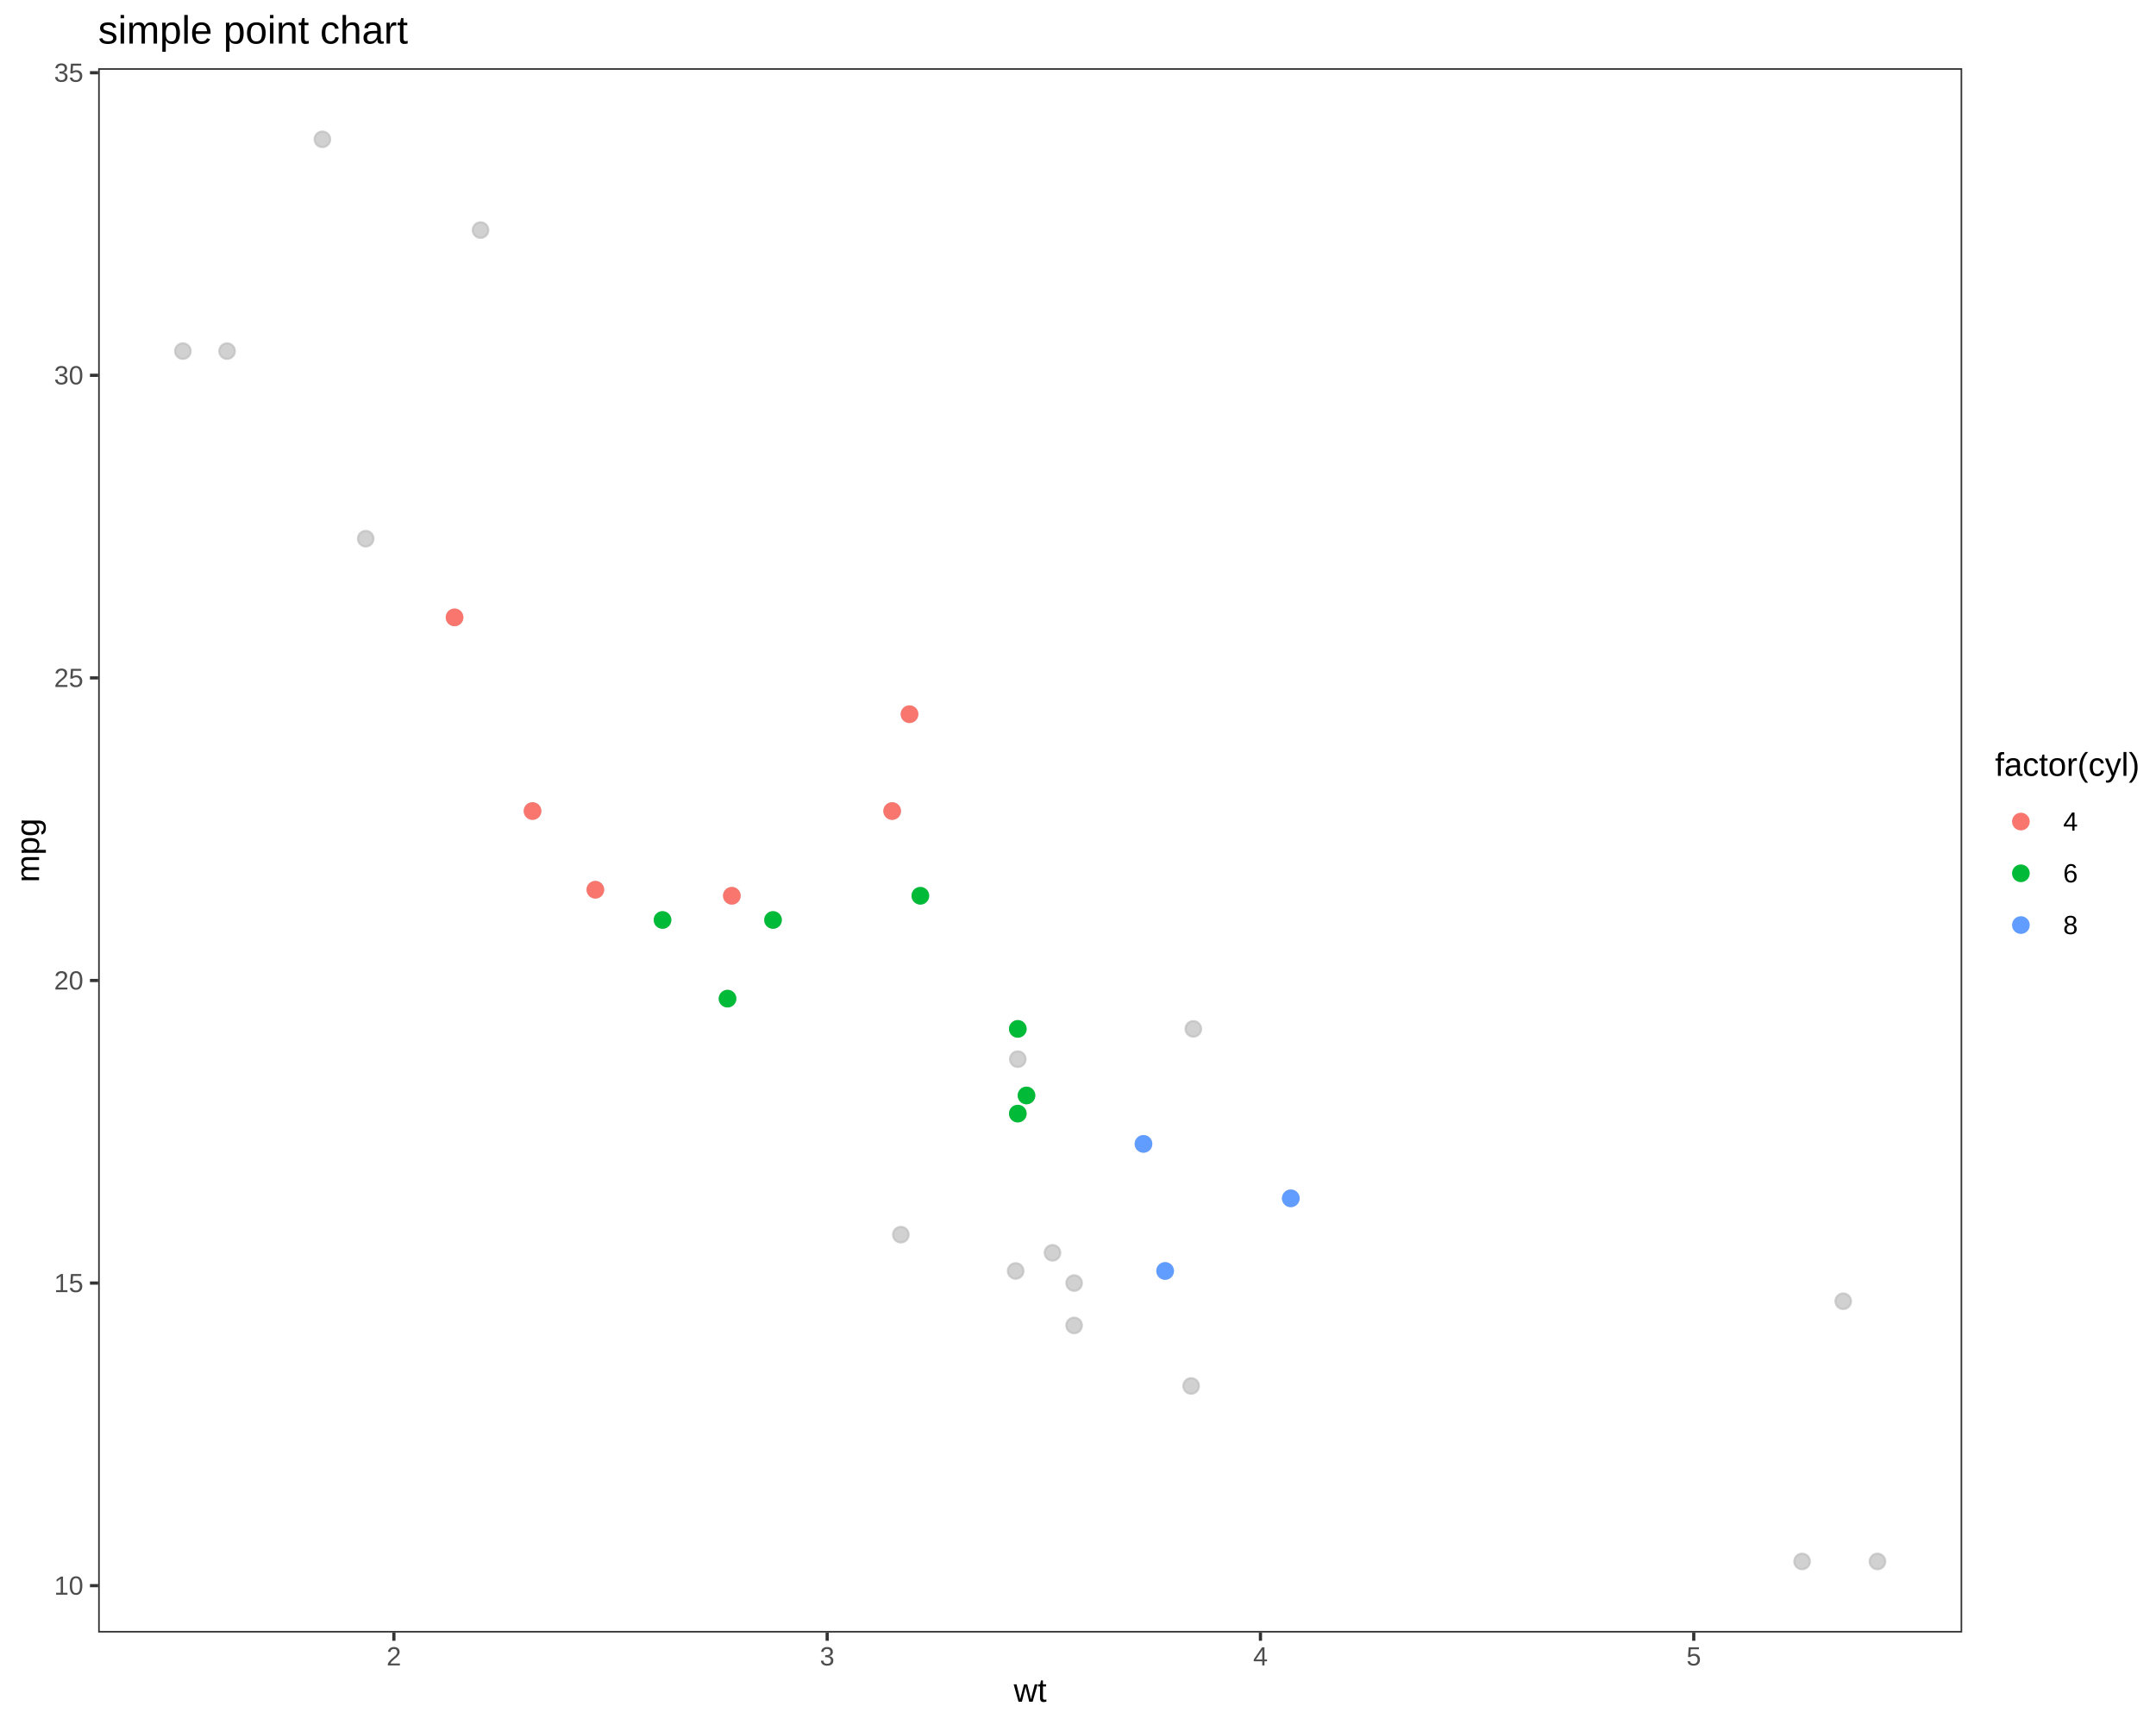
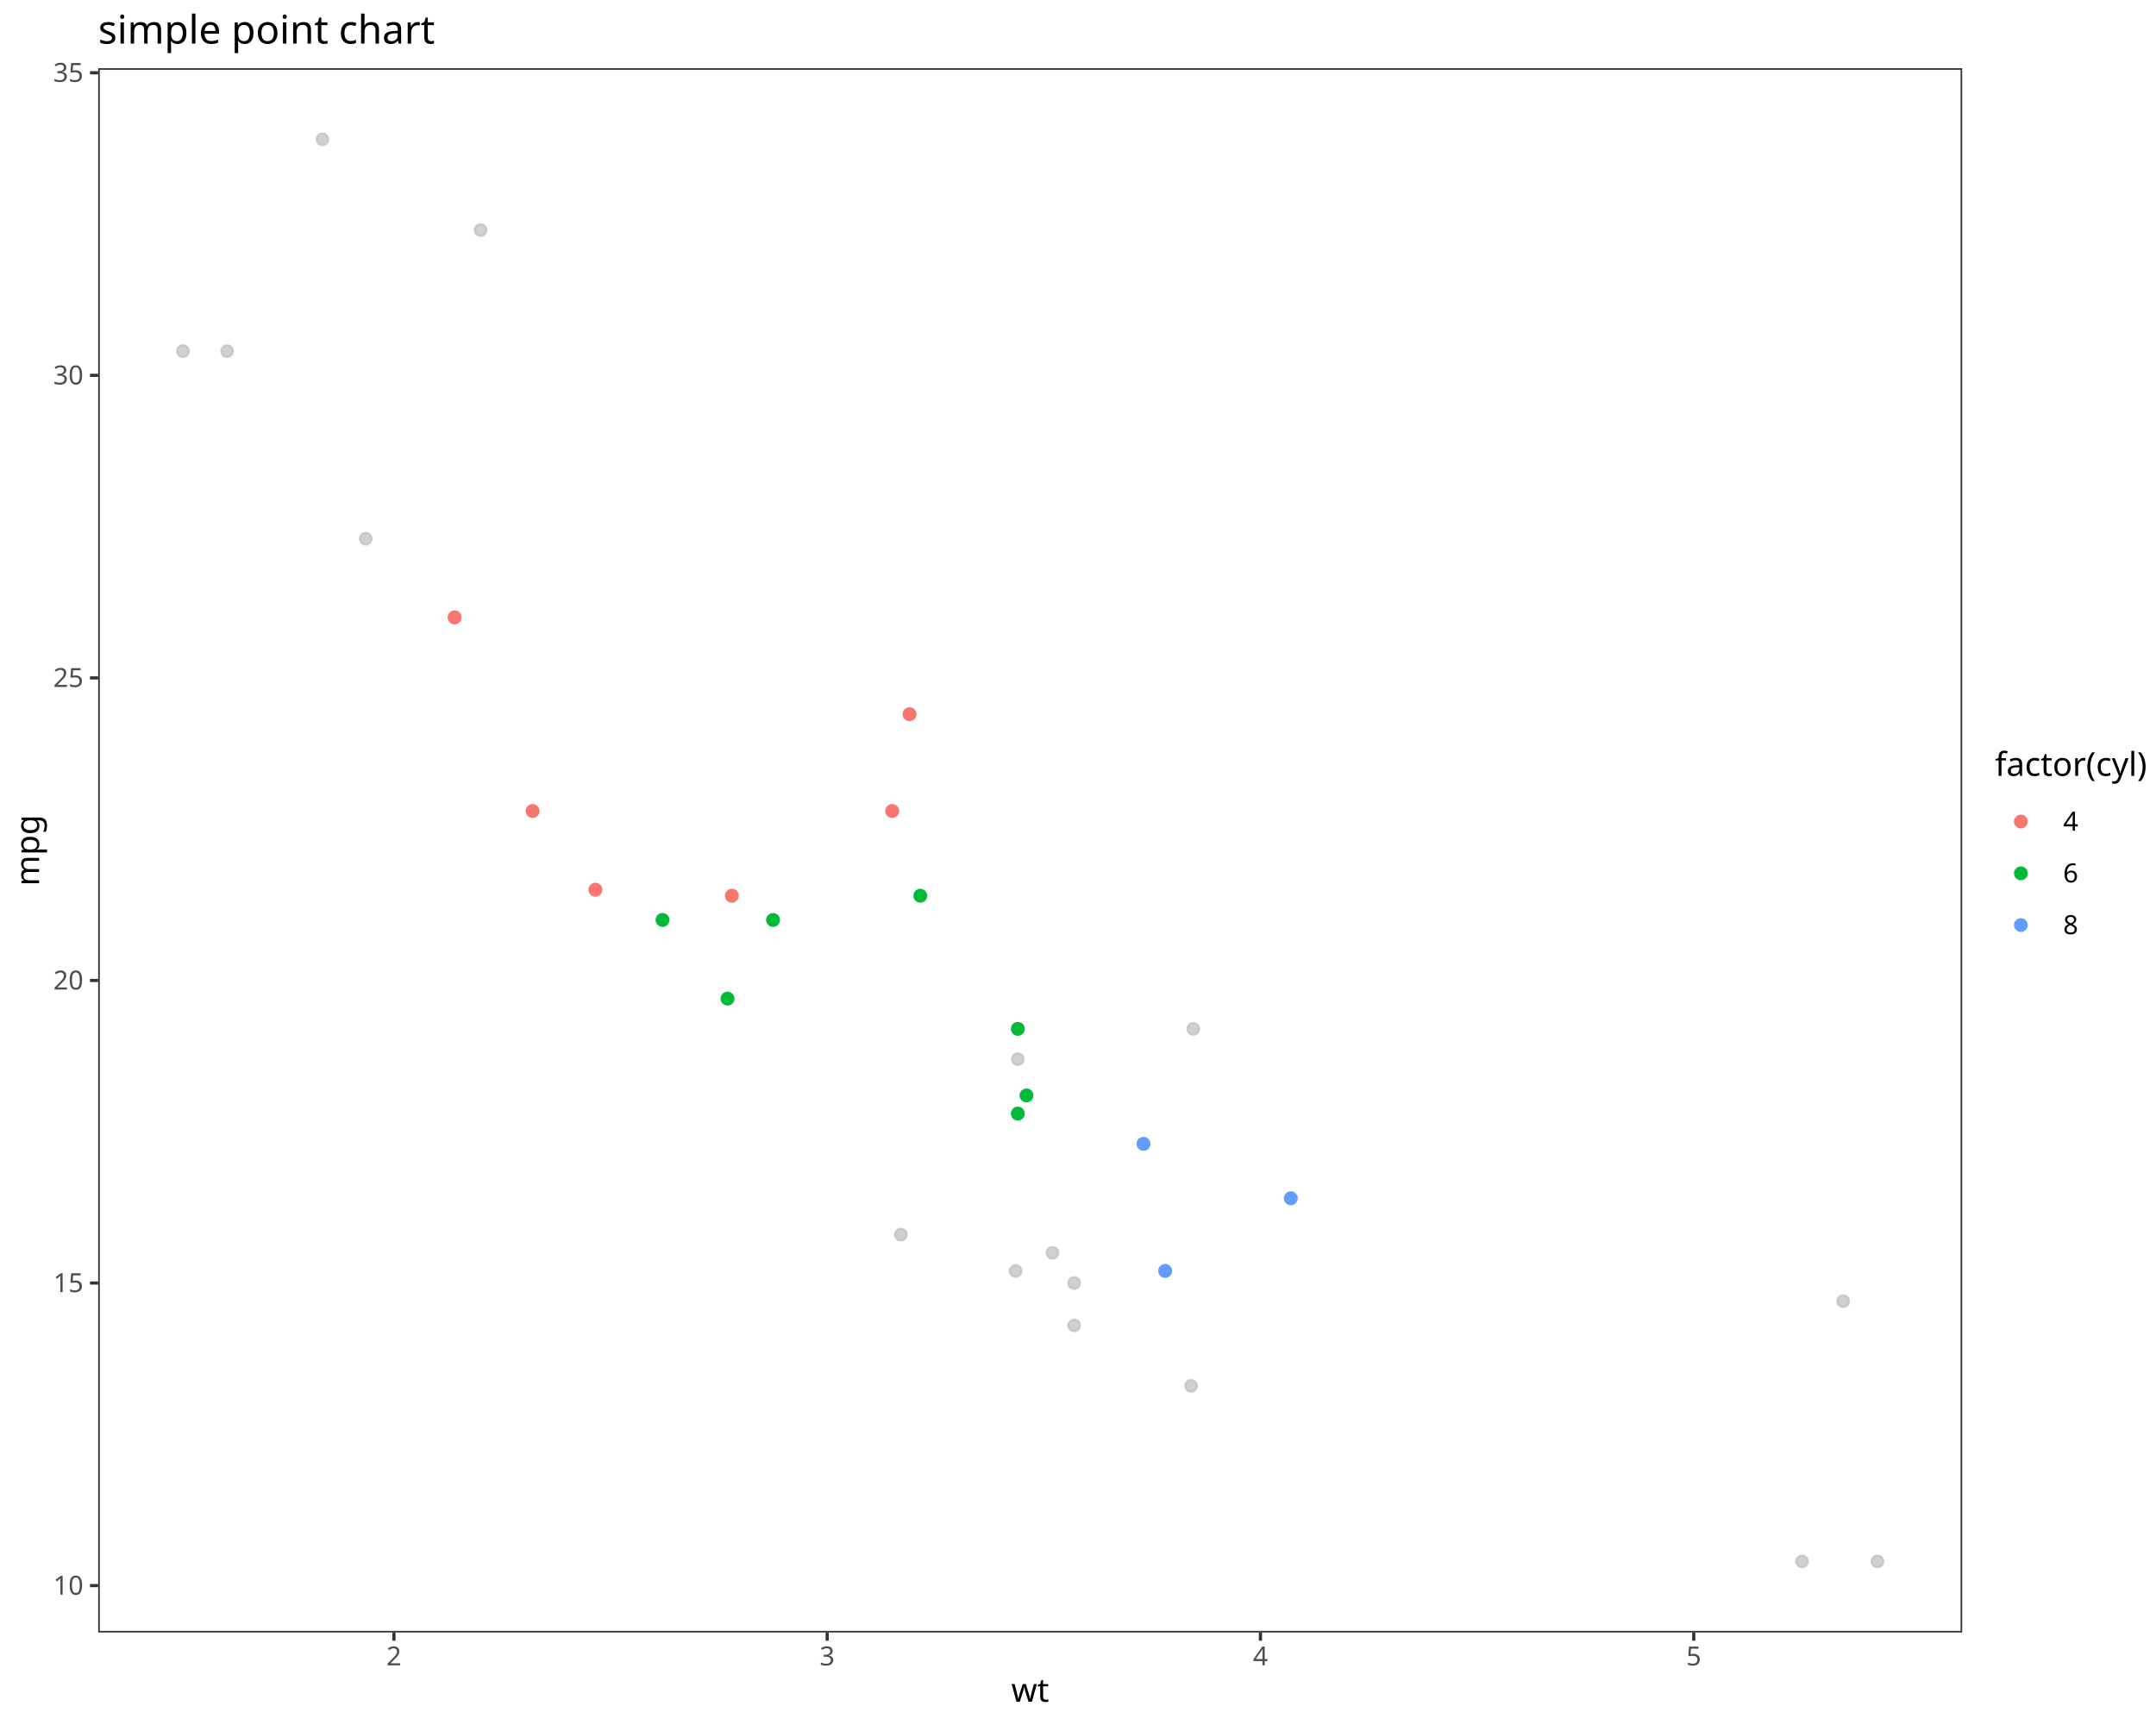
- <svg xmlns="http://www.w3.org/2000/svg" viewBox="0 0 720.00 576.00">
+ <svg xmlns="http://www.w3.org/2000/svg" class="svglite" data-engine-version="2.0" width="720.00pt" height="576.00pt" viewBox="0 0 720.00 576.00">
  <defs>
    <style type="text/css">
-     line, polyline, polygon, path, rect, circle {
+     .svglite line, .svglite polyline, .svglite polygon, .svglite path, .svglite rect, .svglite circle {
      fill: none;
      stroke: #000000;
      stroke-linecap: round;
      stroke-linejoin: round;
      stroke-miterlimit: 10.00;
    }
  </style>
  </defs>
  <rect width="100%" height="100%" style="stroke: none; fill: #FFFFFF;" />
-   <rect x="0.00" y="0.00" width="720.00" height="576.00" style="stroke-width: 1.07; stroke: #FFFFFF; fill: #FFFFFF;" />
  <defs>
-     <clipPath id="cpMzIuNzh8NjU1LjI4fDU0NS4xM3wyMi43Nw==">
-       <rect x="32.78" y="22.77" width="622.50" height="522.36" />
-     </clipPath>
-   </defs>
-   <rect x="32.78" y="22.77" width="622.50" height="522.36" style="stroke-width: 1.07; stroke: none; fill: #FFFFFF;" clip-path="url(#cpMzIuNzh8NjU1LjI4fDU0NS4xM3wyMi43Nw==)" />
-   <circle cx="221.25" cy="307.19" r="1.95pt" style="stroke-width: 0.71; stroke: #BEBEBE; stroke-opacity: 0.70; fill: #BEBEBE; fill-opacity: 0.70;" clip-path="url(#cpMzIuNzh8NjU1LjI4fDU0NS4xM3wyMi43Nw==)" />
-   <circle cx="258.15" cy="307.19" r="1.95pt" style="stroke-width: 0.71; stroke: #BEBEBE; stroke-opacity: 0.70; fill: #BEBEBE; fill-opacity: 0.70;" clip-path="url(#cpMzIuNzh8NjU1LjI4fDU0NS4xM3wyMi43Nw==)" />
-   <circle cx="177.84" cy="270.82" r="1.95pt" style="stroke-width: 0.71; stroke: #BEBEBE; stroke-opacity: 0.70; fill: #BEBEBE; fill-opacity: 0.70;" clip-path="url(#cpMzIuNzh8NjU1LjI4fDU0NS4xM3wyMi43Nw==)" />
-   <circle cx="307.35" cy="299.11" r="1.95pt" style="stroke-width: 0.71; stroke: #BEBEBE; stroke-opacity: 0.70; fill: #BEBEBE; fill-opacity: 0.70;" clip-path="url(#cpMzIuNzh8NjU1LjI4fDU0NS4xM3wyMi43Nw==)" />
-   <circle cx="339.90" cy="353.67" r="1.95pt" style="stroke-width: 0.71; stroke: #BEBEBE; stroke-opacity: 0.70; fill: #BEBEBE; fill-opacity: 0.70;" clip-path="url(#cpMzIuNzh8NjU1LjI4fDU0NS4xM3wyMi43Nw==)" />
-   <circle cx="342.80" cy="365.79" r="1.95pt" style="stroke-width: 0.71; stroke: #BEBEBE; stroke-opacity: 0.70; fill: #BEBEBE; fill-opacity: 0.70;" clip-path="url(#cpMzIuNzh8NjU1LjI4fDU0NS4xM3wyMi43Nw==)" />
-   <circle cx="358.71" cy="442.58" r="1.95pt" style="stroke-width: 0.71; stroke: #BEBEBE; stroke-opacity: 0.70; fill: #BEBEBE; fill-opacity: 0.70;" clip-path="url(#cpMzIuNzh8NjU1LjI4fDU0NS4xM3wyMi43Nw==)" />
-   <circle cx="303.73" cy="238.48" r="1.95pt" style="stroke-width: 0.71; stroke: #BEBEBE; stroke-opacity: 0.70; fill: #BEBEBE; fill-opacity: 0.70;" clip-path="url(#cpMzIuNzh8NjU1LjI4fDU0NS4xM3wyMi43Nw==)" />
-   <circle cx="297.94" cy="270.82" r="1.95pt" style="stroke-width: 0.71; stroke: #BEBEBE; stroke-opacity: 0.70; fill: #BEBEBE; fill-opacity: 0.70;" clip-path="url(#cpMzIuNzh8NjU1LjI4fDU0NS4xM3wyMi43Nw==)" />
-   <circle cx="339.90" cy="343.56" r="1.95pt" style="stroke-width: 0.71; stroke: #BEBEBE; stroke-opacity: 0.70; fill: #BEBEBE; fill-opacity: 0.70;" clip-path="url(#cpMzIuNzh8NjU1LjI4fDU0NS4xM3wyMi43Nw==)" />
-   <circle cx="339.90" cy="371.85" r="1.95pt" style="stroke-width: 0.71; stroke: #BEBEBE; stroke-opacity: 0.70; fill: #BEBEBE; fill-opacity: 0.70;" clip-path="url(#cpMzIuNzh8NjU1LjI4fDU0NS4xM3wyMi43Nw==)" />
-   <circle cx="431.06" cy="400.14" r="1.95pt" style="stroke-width: 0.71; stroke: #BEBEBE; stroke-opacity: 0.70; fill: #BEBEBE; fill-opacity: 0.70;" clip-path="url(#cpMzIuNzh8NjU1LjI4fDU0NS4xM3wyMi43Nw==)" />
-   <circle cx="381.87" cy="381.96" r="1.95pt" style="stroke-width: 0.71; stroke: #BEBEBE; stroke-opacity: 0.70; fill: #BEBEBE; fill-opacity: 0.70;" clip-path="url(#cpMzIuNzh8NjU1LjI4fDU0NS4xM3wyMi43Nw==)" />
-   <circle cx="389.10" cy="424.39" r="1.95pt" style="stroke-width: 0.71; stroke: #BEBEBE; stroke-opacity: 0.70; fill: #BEBEBE; fill-opacity: 0.70;" clip-path="url(#cpMzIuNzh8NjU1LjI4fDU0NS4xM3wyMi43Nw==)" />
-   <circle cx="601.81" cy="521.39" r="1.95pt" style="stroke-width: 0.71; stroke: #BEBEBE; stroke-opacity: 0.70; fill: #BEBEBE; fill-opacity: 0.70;" clip-path="url(#cpMzIuNzh8NjU1LjI4fDU0NS4xM3wyMi43Nw==)" />
-   <circle cx="626.98" cy="521.39" r="1.95pt" style="stroke-width: 0.71; stroke: #BEBEBE; stroke-opacity: 0.70; fill: #BEBEBE; fill-opacity: 0.70;" clip-path="url(#cpMzIuNzh8NjU1LjI4fDU0NS4xM3wyMi43Nw==)" />
-   <circle cx="615.55" cy="434.50" r="1.95pt" style="stroke-width: 0.71; stroke: #BEBEBE; stroke-opacity: 0.70; fill: #BEBEBE; fill-opacity: 0.70;" clip-path="url(#cpMzIuNzh8NjU1LjI4fDU0NS4xM3wyMi43Nw==)" />
-   <circle cx="160.48" cy="76.83" r="1.95pt" style="stroke-width: 0.71; stroke: #BEBEBE; stroke-opacity: 0.70; fill: #BEBEBE; fill-opacity: 0.70;" clip-path="url(#cpMzIuNzh8NjU1LjI4fDU0NS4xM3wyMi43Nw==)" />
-   <circle cx="75.83" cy="117.24" r="1.95pt" style="stroke-width: 0.71; stroke: #BEBEBE; stroke-opacity: 0.70; fill: #BEBEBE; fill-opacity: 0.70;" clip-path="url(#cpMzIuNzh8NjU1LjI4fDU0NS4xM3wyMi43Nw==)" />
-   <circle cx="107.66" cy="46.52" r="1.95pt" style="stroke-width: 0.71; stroke: #BEBEBE; stroke-opacity: 0.70; fill: #BEBEBE; fill-opacity: 0.70;" clip-path="url(#cpMzIuNzh8NjU1LjI4fDU0NS4xM3wyMi43Nw==)" />
-   <circle cx="198.82" cy="297.09" r="1.95pt" style="stroke-width: 0.71; stroke: #BEBEBE; stroke-opacity: 0.70; fill: #BEBEBE; fill-opacity: 0.70;" clip-path="url(#cpMzIuNzh8NjU1LjI4fDU0NS4xM3wyMi43Nw==)" />
-   <circle cx="351.48" cy="418.33" r="1.95pt" style="stroke-width: 0.71; stroke: #BEBEBE; stroke-opacity: 0.70; fill: #BEBEBE; fill-opacity: 0.70;" clip-path="url(#cpMzIuNzh8NjU1LjI4fDU0NS4xM3wyMi43Nw==)" />
-   <circle cx="339.18" cy="424.39" r="1.95pt" style="stroke-width: 0.71; stroke: #BEBEBE; stroke-opacity: 0.70; fill: #BEBEBE; fill-opacity: 0.70;" clip-path="url(#cpMzIuNzh8NjU1LjI4fDU0NS4xM3wyMi43Nw==)" />
-   <circle cx="397.78" cy="462.79" r="1.95pt" style="stroke-width: 0.71; stroke: #BEBEBE; stroke-opacity: 0.70; fill: #BEBEBE; fill-opacity: 0.70;" clip-path="url(#cpMzIuNzh8NjU1LjI4fDU0NS4xM3wyMi43Nw==)" />
-   <circle cx="398.51" cy="343.56" r="1.95pt" style="stroke-width: 0.71; stroke: #BEBEBE; stroke-opacity: 0.70; fill: #BEBEBE; fill-opacity: 0.70;" clip-path="url(#cpMzIuNzh8NjU1LjI4fDU0NS4xM3wyMi43Nw==)" />
-   <circle cx="122.13" cy="179.88" r="1.95pt" style="stroke-width: 0.71; stroke: #BEBEBE; stroke-opacity: 0.70; fill: #BEBEBE; fill-opacity: 0.70;" clip-path="url(#cpMzIuNzh8NjU1LjI4fDU0NS4xM3wyMi43Nw==)" />
-   <circle cx="151.80" cy="206.15" r="1.95pt" style="stroke-width: 0.71; stroke: #BEBEBE; stroke-opacity: 0.70; fill: #BEBEBE; fill-opacity: 0.70;" clip-path="url(#cpMzIuNzh8NjU1LjI4fDU0NS4xM3wyMi43Nw==)" />
-   <circle cx="61.07" cy="117.24" r="1.95pt" style="stroke-width: 0.71; stroke: #BEBEBE; stroke-opacity: 0.70; fill: #BEBEBE; fill-opacity: 0.70;" clip-path="url(#cpMzIuNzh8NjU1LjI4fDU0NS4xM3wyMi43Nw==)" />
-   <circle cx="300.84" cy="412.27" r="1.95pt" style="stroke-width: 0.71; stroke: #BEBEBE; stroke-opacity: 0.70; fill: #BEBEBE; fill-opacity: 0.70;" clip-path="url(#cpMzIuNzh8NjU1LjI4fDU0NS4xM3wyMi43Nw==)" />
-   <circle cx="242.96" cy="333.46" r="1.95pt" style="stroke-width: 0.71; stroke: #BEBEBE; stroke-opacity: 0.70; fill: #BEBEBE; fill-opacity: 0.70;" clip-path="url(#cpMzIuNzh8NjU1LjI4fDU0NS4xM3wyMi43Nw==)" />
-   <circle cx="358.71" cy="428.43" r="1.95pt" style="stroke-width: 0.71; stroke: #BEBEBE; stroke-opacity: 0.70; fill: #BEBEBE; fill-opacity: 0.70;" clip-path="url(#cpMzIuNzh8NjU1LjI4fDU0NS4xM3wyMi43Nw==)" />
-   <circle cx="244.40" cy="299.11" r="1.95pt" style="stroke-width: 0.71; stroke: #BEBEBE; stroke-opacity: 0.70; fill: #BEBEBE; fill-opacity: 0.70;" clip-path="url(#cpMzIuNzh8NjU1LjI4fDU0NS4xM3wyMi43Nw==)" />
-   <circle cx="221.25" cy="307.19" r="1.95pt" style="stroke-width: 0.71; stroke: #00BA38; fill: #00BA38;" clip-path="url(#cpMzIuNzh8NjU1LjI4fDU0NS4xM3wyMi43Nw==)" />
-   <circle cx="258.15" cy="307.19" r="1.95pt" style="stroke-width: 0.71; stroke: #00BA38; fill: #00BA38;" clip-path="url(#cpMzIuNzh8NjU1LjI4fDU0NS4xM3wyMi43Nw==)" />
-   <circle cx="177.84" cy="270.82" r="1.95pt" style="stroke-width: 0.71; stroke: #F8766D; fill: #F8766D;" clip-path="url(#cpMzIuNzh8NjU1LjI4fDU0NS4xM3wyMi43Nw==)" />
-   <circle cx="307.35" cy="299.11" r="1.95pt" style="stroke-width: 0.71; stroke: #00BA38; fill: #00BA38;" clip-path="url(#cpMzIuNzh8NjU1LjI4fDU0NS4xM3wyMi43Nw==)" />
-   <circle cx="342.80" cy="365.79" r="1.95pt" style="stroke-width: 0.71; stroke: #00BA38; fill: #00BA38;" clip-path="url(#cpMzIuNzh8NjU1LjI4fDU0NS4xM3wyMi43Nw==)" />
-   <circle cx="303.73" cy="238.48" r="1.95pt" style="stroke-width: 0.71; stroke: #F8766D; fill: #F8766D;" clip-path="url(#cpMzIuNzh8NjU1LjI4fDU0NS4xM3wyMi43Nw==)" />
-   <circle cx="297.94" cy="270.82" r="1.95pt" style="stroke-width: 0.71; stroke: #F8766D; fill: #F8766D;" clip-path="url(#cpMzIuNzh8NjU1LjI4fDU0NS4xM3wyMi43Nw==)" />
-   <circle cx="339.90" cy="343.56" r="1.95pt" style="stroke-width: 0.71; stroke: #00BA38; fill: #00BA38;" clip-path="url(#cpMzIuNzh8NjU1LjI4fDU0NS4xM3wyMi43Nw==)" />
-   <circle cx="339.90" cy="371.85" r="1.95pt" style="stroke-width: 0.71; stroke: #00BA38; fill: #00BA38;" clip-path="url(#cpMzIuNzh8NjU1LjI4fDU0NS4xM3wyMi43Nw==)" />
-   <circle cx="431.06" cy="400.14" r="1.95pt" style="stroke-width: 0.71; stroke: #619CFF; fill: #619CFF;" clip-path="url(#cpMzIuNzh8NjU1LjI4fDU0NS4xM3wyMi43Nw==)" />
-   <circle cx="381.87" cy="381.96" r="1.95pt" style="stroke-width: 0.71; stroke: #619CFF; fill: #619CFF;" clip-path="url(#cpMzIuNzh8NjU1LjI4fDU0NS4xM3wyMi43Nw==)" />
-   <circle cx="389.10" cy="424.39" r="1.95pt" style="stroke-width: 0.71; stroke: #619CFF; fill: #619CFF;" clip-path="url(#cpMzIuNzh8NjU1LjI4fDU0NS4xM3wyMi43Nw==)" />
-   <circle cx="198.82" cy="297.09" r="1.95pt" style="stroke-width: 0.71; stroke: #F8766D; fill: #F8766D;" clip-path="url(#cpMzIuNzh8NjU1LjI4fDU0NS4xM3wyMi43Nw==)" />
-   <circle cx="151.80" cy="206.15" r="1.95pt" style="stroke-width: 0.71; stroke: #F8766D; fill: #F8766D;" clip-path="url(#cpMzIuNzh8NjU1LjI4fDU0NS4xM3wyMi43Nw==)" />
-   <circle cx="242.96" cy="333.46" r="1.95pt" style="stroke-width: 0.71; stroke: #00BA38; fill: #00BA38;" clip-path="url(#cpMzIuNzh8NjU1LjI4fDU0NS4xM3wyMi43Nw==)" />
-   <circle cx="244.40" cy="299.11" r="1.95pt" style="stroke-width: 0.71; stroke: #F8766D; fill: #F8766D;" clip-path="url(#cpMzIuNzh8NjU1LjI4fDU0NS4xM3wyMi43Nw==)" />
-   <rect x="32.78" y="22.77" width="622.50" height="522.36" style="stroke-width: 1.07; stroke: #333333;" clip-path="url(#cpMzIuNzh8NjU1LjI4fDU0NS4xM3wyMi43Nw==)" />
-   <defs>
-     <clipPath id="cpMC4wMHw3MjAuMDB8NTc2LjAwfDAuMDA=">
+     <clipPath id="cpMC4wMHw3MjAuMDB8MC4wMHw1NzYuMDA=">
      <rect x="0.00" y="0.00" width="720.00" height="576.00" />
    </clipPath>
  </defs>
-   <g clip-path="url(#cpMC4wMHw3MjAuMDB8NTc2LjAwfDAuMDA=)">
-     <text x="18.06" y="532.49" style="font-size: 8.80px; fill: #4D4D4D; font-family: Liberation Sans;" textLength="9.78px" lengthAdjust="spacingAndGlyphs">10</text>
+   <g clip-path="url(#cpMC4wMHw3MjAuMDB8MC4wMHw1NzYuMDA=)">
+     <rect x="0.00" y="0.00" width="720.00" height="576.00" style="stroke-width: 1.07; stroke: #FFFFFF; fill: #FFFFFF;" />
  </g>
-   <g clip-path="url(#cpMC4wMHw3MjAuMDB8NTc2LjAwfDAuMDA=)">
-     <text x="18.06" y="431.46" style="font-size: 8.80px; fill: #4D4D4D; font-family: Liberation Sans;" textLength="9.78px" lengthAdjust="spacingAndGlyphs">15</text>
+   <defs>
+     <clipPath id="cpMzIuNzl8NjU1LjI3fDIyLjc4fDU0NS4xMQ==">
+       <rect x="32.79" y="22.78" width="622.48" height="522.33" />
+     </clipPath>
+   </defs>
+   <g clip-path="url(#cpMzIuNzl8NjU1LjI3fDIyLjc4fDU0NS4xMQ==)">
+     <rect x="32.79" y="22.78" width="622.48" height="522.33" style="stroke-width: 1.07; stroke: none; fill: #FFFFFF;" />
+     <circle cx="221.26" cy="307.19" r="1.95" style="stroke-width: 0.71; stroke: #BEBEBE; stroke-opacity: 0.70; fill: #BEBEBE; fill-opacity: 0.70;" />
+     <circle cx="258.16" cy="307.19" r="1.95" style="stroke-width: 0.71; stroke: #BEBEBE; stroke-opacity: 0.70; fill: #BEBEBE; fill-opacity: 0.70;" />
+     <circle cx="177.85" cy="270.81" r="1.95" style="stroke-width: 0.71; stroke: #BEBEBE; stroke-opacity: 0.70; fill: #BEBEBE; fill-opacity: 0.70;" />
+     <circle cx="307.35" cy="299.10" r="1.95" style="stroke-width: 0.71; stroke: #BEBEBE; stroke-opacity: 0.70; fill: #BEBEBE; fill-opacity: 0.70;" />
+     <circle cx="339.91" cy="353.66" r="1.95" style="stroke-width: 0.71; stroke: #BEBEBE; stroke-opacity: 0.70; fill: #BEBEBE; fill-opacity: 0.70;" />
+     <circle cx="342.80" cy="365.78" r="1.95" style="stroke-width: 0.71; stroke: #BEBEBE; stroke-opacity: 0.70; fill: #BEBEBE; fill-opacity: 0.70;" />
+     <circle cx="358.72" cy="442.57" r="1.95" style="stroke-width: 0.71; stroke: #BEBEBE; stroke-opacity: 0.70; fill: #BEBEBE; fill-opacity: 0.70;" />
+     <circle cx="303.74" cy="238.48" r="1.95" style="stroke-width: 0.71; stroke: #BEBEBE; stroke-opacity: 0.70; fill: #BEBEBE; fill-opacity: 0.70;" />
+     <circle cx="297.95" cy="270.81" r="1.95" style="stroke-width: 0.71; stroke: #BEBEBE; stroke-opacity: 0.70; fill: #BEBEBE; fill-opacity: 0.70;" />
+     <circle cx="339.91" cy="343.56" r="1.95" style="stroke-width: 0.71; stroke: #BEBEBE; stroke-opacity: 0.70; fill: #BEBEBE; fill-opacity: 0.70;" />
+     <circle cx="339.91" cy="371.84" r="1.95" style="stroke-width: 0.71; stroke: #BEBEBE; stroke-opacity: 0.70; fill: #BEBEBE; fill-opacity: 0.70;" />
+     <circle cx="431.06" cy="400.13" r="1.95" style="stroke-width: 0.71; stroke: #BEBEBE; stroke-opacity: 0.70; fill: #BEBEBE; fill-opacity: 0.70;" />
+     <circle cx="381.87" cy="381.95" r="1.95" style="stroke-width: 0.71; stroke: #BEBEBE; stroke-opacity: 0.70; fill: #BEBEBE; fill-opacity: 0.70;" />
+     <circle cx="389.10" cy="424.38" r="1.95" style="stroke-width: 0.71; stroke: #BEBEBE; stroke-opacity: 0.70; fill: #BEBEBE; fill-opacity: 0.70;" />
+     <circle cx="601.80" cy="521.37" r="1.95" style="stroke-width: 0.71; stroke: #BEBEBE; stroke-opacity: 0.70; fill: #BEBEBE; fill-opacity: 0.70;" />
+     <circle cx="626.98" cy="521.37" r="1.95" style="stroke-width: 0.71; stroke: #BEBEBE; stroke-opacity: 0.70; fill: #BEBEBE; fill-opacity: 0.70;" />
+     <circle cx="615.54" cy="434.48" r="1.95" style="stroke-width: 0.71; stroke: #BEBEBE; stroke-opacity: 0.70; fill: #BEBEBE; fill-opacity: 0.70;" />
+     <circle cx="160.49" cy="76.83" r="1.95" style="stroke-width: 0.71; stroke: #BEBEBE; stroke-opacity: 0.70; fill: #BEBEBE; fill-opacity: 0.70;" />
+     <circle cx="75.85" cy="117.25" r="1.95" style="stroke-width: 0.71; stroke: #BEBEBE; stroke-opacity: 0.70; fill: #BEBEBE; fill-opacity: 0.70;" />
+     <circle cx="107.68" cy="46.53" r="1.95" style="stroke-width: 0.71; stroke: #BEBEBE; stroke-opacity: 0.70; fill: #BEBEBE; fill-opacity: 0.70;" />
+     <circle cx="198.83" cy="297.08" r="1.95" style="stroke-width: 0.71; stroke: #BEBEBE; stroke-opacity: 0.70; fill: #BEBEBE; fill-opacity: 0.70;" />
+     <circle cx="351.48" cy="418.32" r="1.95" style="stroke-width: 0.71; stroke: #BEBEBE; stroke-opacity: 0.70; fill: #BEBEBE; fill-opacity: 0.70;" />
+     <circle cx="339.18" cy="424.38" r="1.95" style="stroke-width: 0.71; stroke: #BEBEBE; stroke-opacity: 0.70; fill: #BEBEBE; fill-opacity: 0.70;" />
+     <circle cx="397.78" cy="462.77" r="1.95" style="stroke-width: 0.71; stroke: #BEBEBE; stroke-opacity: 0.70; fill: #BEBEBE; fill-opacity: 0.70;" />
+     <circle cx="398.51" cy="343.56" r="1.95" style="stroke-width: 0.71; stroke: #BEBEBE; stroke-opacity: 0.70; fill: #BEBEBE; fill-opacity: 0.70;" />
+     <circle cx="122.15" cy="179.89" r="1.95" style="stroke-width: 0.71; stroke: #BEBEBE; stroke-opacity: 0.70; fill: #BEBEBE; fill-opacity: 0.70;" />
+     <circle cx="151.81" cy="206.15" r="1.95" style="stroke-width: 0.71; stroke: #BEBEBE; stroke-opacity: 0.70; fill: #BEBEBE; fill-opacity: 0.70;" />
+     <circle cx="61.09" cy="117.25" r="1.95" style="stroke-width: 0.71; stroke: #BEBEBE; stroke-opacity: 0.70; fill: #BEBEBE; fill-opacity: 0.70;" />
+     <circle cx="300.84" cy="412.26" r="1.95" style="stroke-width: 0.71; stroke: #BEBEBE; stroke-opacity: 0.70; fill: #BEBEBE; fill-opacity: 0.70;" />
+     <circle cx="242.96" cy="333.45" r="1.95" style="stroke-width: 0.71; stroke: #BEBEBE; stroke-opacity: 0.70; fill: #BEBEBE; fill-opacity: 0.70;" />
+     <circle cx="358.72" cy="428.42" r="1.95" style="stroke-width: 0.71; stroke: #BEBEBE; stroke-opacity: 0.70; fill: #BEBEBE; fill-opacity: 0.70;" />
+     <circle cx="244.41" cy="299.10" r="1.95" style="stroke-width: 0.71; stroke: #BEBEBE; stroke-opacity: 0.70; fill: #BEBEBE; fill-opacity: 0.70;" />
+     <circle cx="221.26" cy="307.19" r="1.95" style="stroke-width: 0.71; stroke: #00BA38; fill: #00BA38;" />
+     <circle cx="258.16" cy="307.19" r="1.95" style="stroke-width: 0.71; stroke: #00BA38; fill: #00BA38;" />
+     <circle cx="177.85" cy="270.81" r="1.95" style="stroke-width: 0.71; stroke: #F8766D; fill: #F8766D;" />
+     <circle cx="307.35" cy="299.10" r="1.95" style="stroke-width: 0.71; stroke: #00BA38; fill: #00BA38;" />
+     <circle cx="342.80" cy="365.78" r="1.95" style="stroke-width: 0.71; stroke: #00BA38; fill: #00BA38;" />
+     <circle cx="303.74" cy="238.48" r="1.95" style="stroke-width: 0.71; stroke: #F8766D; fill: #F8766D;" />
+     <circle cx="297.95" cy="270.81" r="1.95" style="stroke-width: 0.71; stroke: #F8766D; fill: #F8766D;" />
+     <circle cx="339.91" cy="343.56" r="1.95" style="stroke-width: 0.71; stroke: #00BA38; fill: #00BA38;" />
+     <circle cx="339.91" cy="371.84" r="1.95" style="stroke-width: 0.71; stroke: #00BA38; fill: #00BA38;" />
+     <circle cx="431.06" cy="400.13" r="1.95" style="stroke-width: 0.71; stroke: #619CFF; fill: #619CFF;" />
+     <circle cx="381.87" cy="381.95" r="1.95" style="stroke-width: 0.71; stroke: #619CFF; fill: #619CFF;" />
+     <circle cx="389.10" cy="424.38" r="1.95" style="stroke-width: 0.71; stroke: #619CFF; fill: #619CFF;" />
+     <circle cx="198.83" cy="297.08" r="1.95" style="stroke-width: 0.71; stroke: #F8766D; fill: #F8766D;" />
+     <circle cx="151.81" cy="206.15" r="1.95" style="stroke-width: 0.71; stroke: #F8766D; fill: #F8766D;" />
+     <circle cx="242.96" cy="333.45" r="1.95" style="stroke-width: 0.71; stroke: #00BA38; fill: #00BA38;" />
+     <circle cx="244.41" cy="299.10" r="1.95" style="stroke-width: 0.71; stroke: #F8766D; fill: #F8766D;" />
+     <rect x="32.79" y="22.78" width="622.48" height="522.33" style="stroke-width: 1.07; stroke: #333333;" />
  </g>
-   <g clip-path="url(#cpMC4wMHw3MjAuMDB8NTc2LjAwfDAuMDA=)">
-     <text x="18.06" y="330.42" style="font-size: 8.80px; fill: #4D4D4D; font-family: Liberation Sans;" textLength="9.78px" lengthAdjust="spacingAndGlyphs">20</text>
-   </g>
-   <g clip-path="url(#cpMC4wMHw3MjAuMDB8NTc2LjAwfDAuMDA=)">
-     <text x="18.06" y="229.38" style="font-size: 8.80px; fill: #4D4D4D; font-family: Liberation Sans;" textLength="9.78px" lengthAdjust="spacingAndGlyphs">25</text>
-   </g>
-   <g clip-path="url(#cpMC4wMHw3MjAuMDB8NTc2LjAwfDAuMDA=)">
-     <text x="18.06" y="128.35" style="font-size: 8.80px; fill: #4D4D4D; font-family: Liberation Sans;" textLength="9.78px" lengthAdjust="spacingAndGlyphs">30</text>
-   </g>
-   <g clip-path="url(#cpMC4wMHw3MjAuMDB8NTc2LjAwfDAuMDA=)">
-     <text x="18.06" y="27.31" style="font-size: 8.80px; fill: #4D4D4D; font-family: Liberation Sans;" textLength="9.78px" lengthAdjust="spacingAndGlyphs">35</text>
-   </g>
-   <polyline points="30.04,529.47 32.78,529.47 " style="stroke-width: 1.07; stroke: #333333; stroke-linecap: butt;" clip-path="url(#cpMC4wMHw3MjAuMDB8NTc2LjAwfDAuMDA=)" />
-   <polyline points="30.04,428.43 32.78,428.43 " style="stroke-width: 1.07; stroke: #333333; stroke-linecap: butt;" clip-path="url(#cpMC4wMHw3MjAuMDB8NTc2LjAwfDAuMDA=)" />
-   <polyline points="30.04,327.40 32.78,327.40 " style="stroke-width: 1.07; stroke: #333333; stroke-linecap: butt;" clip-path="url(#cpMC4wMHw3MjAuMDB8NTc2LjAwfDAuMDA=)" />
-   <polyline points="30.04,226.36 32.78,226.36 " style="stroke-width: 1.07; stroke: #333333; stroke-linecap: butt;" clip-path="url(#cpMC4wMHw3MjAuMDB8NTc2LjAwfDAuMDA=)" />
-   <polyline points="30.04,125.32 32.78,125.32 " style="stroke-width: 1.07; stroke: #333333; stroke-linecap: butt;" clip-path="url(#cpMC4wMHw3MjAuMDB8NTc2LjAwfDAuMDA=)" />
-   <polyline points="30.04,24.29 32.78,24.29 " style="stroke-width: 1.07; stroke: #333333; stroke-linecap: butt;" clip-path="url(#cpMC4wMHw3MjAuMDB8NTc2LjAwfDAuMDA=)" />
-   <polyline points="131.54,547.87 131.54,545.13 " style="stroke-width: 1.07; stroke: #333333; stroke-linecap: butt;" clip-path="url(#cpMC4wMHw3MjAuMDB8NTc2LjAwfDAuMDA=)" />
-   <polyline points="276.24,547.87 276.24,545.13 " style="stroke-width: 1.07; stroke: #333333; stroke-linecap: butt;" clip-path="url(#cpMC4wMHw3MjAuMDB8NTc2LjAwfDAuMDA=)" />
-   <polyline points="420.93,547.87 420.93,545.13 " style="stroke-width: 1.07; stroke: #333333; stroke-linecap: butt;" clip-path="url(#cpMC4wMHw3MjAuMDB8NTc2LjAwfDAuMDA=)" />
-   <polyline points="565.63,547.87 565.63,545.13 " style="stroke-width: 1.07; stroke: #333333; stroke-linecap: butt;" clip-path="url(#cpMC4wMHw3MjAuMDB8NTc2LjAwfDAuMDA=)" />
-   <g clip-path="url(#cpMC4wMHw3MjAuMDB8NTc2LjAwfDAuMDA=)">
-     <text x="129.09" y="556.11" style="font-size: 8.80px; fill: #4D4D4D; font-family: Liberation Sans;" textLength="4.89px" lengthAdjust="spacingAndGlyphs">2</text>
-   </g>
-   <g clip-path="url(#cpMC4wMHw3MjAuMDB8NTc2LjAwfDAuMDA=)">
-     <text x="273.79" y="556.11" style="font-size: 8.80px; fill: #4D4D4D; font-family: Liberation Sans;" textLength="4.89px" lengthAdjust="spacingAndGlyphs">3</text>
-   </g>
-   <g clip-path="url(#cpMC4wMHw3MjAuMDB8NTc2LjAwfDAuMDA=)">
-     <text x="418.49" y="556.11" style="font-size: 8.80px; fill: #4D4D4D; font-family: Liberation Sans;" textLength="4.89px" lengthAdjust="spacingAndGlyphs">4</text>
-   </g>
-   <g clip-path="url(#cpMC4wMHw3MjAuMDB8NTc2LjAwfDAuMDA=)">
-     <text x="563.19" y="556.11" style="font-size: 8.80px; fill: #4D4D4D; font-family: Liberation Sans;" textLength="4.89px" lengthAdjust="spacingAndGlyphs">5</text>
-   </g>
-   <g clip-path="url(#cpMC4wMHw3MjAuMDB8NTc2LjAwfDAuMDA=)">
-     <text x="338.53" y="568.24" style="font-size: 11.00px; font-family: Liberation Sans;" textLength="11.00px" lengthAdjust="spacingAndGlyphs">wt</text>
-   </g>
-   <g clip-path="url(#cpMC4wMHw3MjAuMDB8NTc2LjAwfDAuMDA=)">
-     <text transform="translate(13.04,294.65) rotate(-90)" style="font-size: 11.00px; font-family: Liberation Sans;" textLength="21.41px" lengthAdjust="spacingAndGlyphs">mpg</text>
-   </g>
-   <rect x="666.24" y="250.37" width="48.28" height="67.16" style="stroke-width: 1.07; stroke: none; fill: #FFFFFF;" clip-path="url(#cpMC4wMHw3MjAuMDB8NTc2LjAwfDAuMDA=)" />
-   <g clip-path="url(#cpMC4wMHw3MjAuMDB8NTc2LjAwfDAuMDA=)">
-     <text x="666.24" y="259.07" style="font-size: 11.00px; font-family: Liberation Sans;" textLength="48.28px" lengthAdjust="spacingAndGlyphs">factor(cyl)</text>
-   </g>
-   <rect x="666.24" y="265.69" width="17.28" height="17.28" style="stroke-width: 1.07; stroke: none; fill: #FFFFFF;" clip-path="url(#cpMC4wMHw3MjAuMDB8NTc2LjAwfDAuMDA=)" />
-   <circle cx="674.88" cy="274.33" r="1.95pt" style="stroke-width: 0.71; stroke: #F8766D; fill: #F8766D;" clip-path="url(#cpMC4wMHw3MjAuMDB8NTc2LjAwfDAuMDA=)" />
-   <rect x="666.24" y="282.97" width="17.28" height="17.28" style="stroke-width: 1.07; stroke: none; fill: #FFFFFF;" clip-path="url(#cpMC4wMHw3MjAuMDB8NTc2LjAwfDAuMDA=)" />
-   <circle cx="674.88" cy="291.61" r="1.95pt" style="stroke-width: 0.71; stroke: #00BA38; fill: #00BA38;" clip-path="url(#cpMC4wMHw3MjAuMDB8NTc2LjAwfDAuMDA=)" />
-   <rect x="666.24" y="300.25" width="17.28" height="17.28" style="stroke-width: 1.07; stroke: none; fill: #FFFFFF;" clip-path="url(#cpMC4wMHw3MjAuMDB8NTc2LjAwfDAuMDA=)" />
-   <circle cx="674.88" cy="308.89" r="1.95pt" style="stroke-width: 0.71; stroke: #619CFF; fill: #619CFF;" clip-path="url(#cpMC4wMHw3MjAuMDB8NTc2LjAwfDAuMDA=)" />
-   <g clip-path="url(#cpMC4wMHw3MjAuMDB8NTc2LjAwfDAuMDA=)">
-     <text x="689.00" y="277.36" style="font-size: 8.80px; font-family: Liberation Sans;" textLength="4.89px" lengthAdjust="spacingAndGlyphs">4</text>
-   </g>
-   <g clip-path="url(#cpMC4wMHw3MjAuMDB8NTc2LjAwfDAuMDA=)">
-     <text x="689.00" y="294.64" style="font-size: 8.80px; font-family: Liberation Sans;" textLength="4.89px" lengthAdjust="spacingAndGlyphs">6</text>
-   </g>
-   <g clip-path="url(#cpMC4wMHw3MjAuMDB8NTc2LjAwfDAuMDA=)">
-     <text x="689.00" y="311.92" style="font-size: 8.80px; font-family: Liberation Sans;" textLength="4.89px" lengthAdjust="spacingAndGlyphs">8</text>
-   </g>
-   <g clip-path="url(#cpMC4wMHw3MjAuMDB8NTc2LjAwfDAuMDA=)">
-     <text x="32.78" y="14.56" style="font-size: 13.20px; font-family: Liberation Sans;" textLength="103.30px" lengthAdjust="spacingAndGlyphs">simple point chart</text>
+   <g clip-path="url(#cpMC4wMHw3MjAuMDB8MC4wMHw1NzYuMDA=)">
+     <text x="27.86" y="532.48" text-anchor="end" style="font-size: 8.80px; fill: #4D4D4D; font-family: sans;" textLength="9.79px" lengthAdjust="spacingAndGlyphs">10</text>
+     <text x="27.86" y="431.45" text-anchor="end" style="font-size: 8.80px; fill: #4D4D4D; font-family: sans;" textLength="9.79px" lengthAdjust="spacingAndGlyphs">15</text>
+     <text x="27.86" y="330.42" text-anchor="end" style="font-size: 8.80px; fill: #4D4D4D; font-family: sans;" textLength="9.79px" lengthAdjust="spacingAndGlyphs">20</text>
+     <text x="27.86" y="229.39" text-anchor="end" style="font-size: 8.80px; fill: #4D4D4D; font-family: sans;" textLength="9.79px" lengthAdjust="spacingAndGlyphs">25</text>
+     <text x="27.86" y="128.36" text-anchor="end" style="font-size: 8.80px; fill: #4D4D4D; font-family: sans;" textLength="9.79px" lengthAdjust="spacingAndGlyphs">30</text>
+     <text x="27.86" y="27.33" text-anchor="end" style="font-size: 8.80px; fill: #4D4D4D; font-family: sans;" textLength="9.79px" lengthAdjust="spacingAndGlyphs">35</text>
+     <polyline points="30.05,529.45 32.79,529.45 " style="stroke-width: 1.07; stroke: #333333; stroke-linecap: butt;" />
+     <polyline points="30.05,428.42 32.79,428.42 " style="stroke-width: 1.07; stroke: #333333; stroke-linecap: butt;" />
+     <polyline points="30.05,327.39 32.79,327.39 " style="stroke-width: 1.07; stroke: #333333; stroke-linecap: butt;" />
+     <polyline points="30.05,226.36 32.79,226.36 " style="stroke-width: 1.07; stroke: #333333; stroke-linecap: butt;" />
+     <polyline points="30.05,125.33 32.79,125.33 " style="stroke-width: 1.07; stroke: #333333; stroke-linecap: butt;" />
+     <polyline points="30.05,24.30 32.79,24.30 " style="stroke-width: 1.07; stroke: #333333; stroke-linecap: butt;" />
+     <polyline points="131.55,547.85 131.55,545.11 " style="stroke-width: 1.07; stroke: #333333; stroke-linecap: butt;" />
+     <polyline points="276.24,547.85 276.24,545.11 " style="stroke-width: 1.07; stroke: #333333; stroke-linecap: butt;" />
+     <polyline points="420.93,547.85 420.93,545.11 " style="stroke-width: 1.07; stroke: #333333; stroke-linecap: butt;" />
+     <polyline points="565.63,547.85 565.63,545.11 " style="stroke-width: 1.07; stroke: #333333; stroke-linecap: butt;" />
+     <text x="131.55" y="556.10" text-anchor="middle" style="font-size: 8.80px; fill: #4D4D4D; font-family: sans;" textLength="4.89px" lengthAdjust="spacingAndGlyphs">2</text>
+     <text x="276.24" y="556.10" text-anchor="middle" style="font-size: 8.80px; fill: #4D4D4D; font-family: sans;" textLength="4.89px" lengthAdjust="spacingAndGlyphs">3</text>
+     <text x="420.93" y="556.10" text-anchor="middle" style="font-size: 8.80px; fill: #4D4D4D; font-family: sans;" textLength="4.89px" lengthAdjust="spacingAndGlyphs">4</text>
+     <text x="565.63" y="556.10" text-anchor="middle" style="font-size: 8.80px; fill: #4D4D4D; font-family: sans;" textLength="4.89px" lengthAdjust="spacingAndGlyphs">5</text>
+     <text x="344.03" y="568.24" text-anchor="middle" style="font-size: 11.00px; font-family: sans;" textLength="11.00px" lengthAdjust="spacingAndGlyphs">wt</text>
+     <text transform="translate(13.05,283.95) rotate(-90)" text-anchor="middle" style="font-size: 11.00px; font-family: sans;" textLength="21.40px" lengthAdjust="spacingAndGlyphs">mpg</text>
+     <rect x="666.23" y="250.36" width="48.29" height="67.17" style="stroke-width: 1.07; stroke: none; fill: #FFFFFF;" />
+     <text x="666.23" y="259.07" style="font-size: 11.00px; font-family: sans;" textLength="48.29px" lengthAdjust="spacingAndGlyphs">factor(cyl)</text>
+     <rect x="666.23" y="265.69" width="17.28" height="17.28" style="stroke-width: 1.07; stroke: none; fill: #FFFFFF;" />
+     <circle cx="674.87" cy="274.33" r="1.95" style="stroke-width: 0.71; stroke: #F8766D; fill: #F8766D;" />
+     <rect x="666.23" y="282.97" width="17.28" height="17.28" style="stroke-width: 1.07; stroke: none; fill: #FFFFFF;" />
+     <circle cx="674.87" cy="291.61" r="1.95" style="stroke-width: 0.71; stroke: #00BA38; fill: #00BA38;" />
+     <rect x="666.23" y="300.25" width="17.28" height="17.28" style="stroke-width: 1.07; stroke: none; fill: #FFFFFF;" />
+     <circle cx="674.87" cy="308.89" r="1.95" style="stroke-width: 0.71; stroke: #619CFF; fill: #619CFF;" />
+     <text x="688.99" y="277.36" style="font-size: 8.80px; font-family: sans;" textLength="4.89px" lengthAdjust="spacingAndGlyphs">4</text>
+     <text x="688.99" y="294.64" style="font-size: 8.80px; font-family: sans;" textLength="4.89px" lengthAdjust="spacingAndGlyphs">6</text>
+     <text x="688.99" y="311.92" style="font-size: 8.80px; font-family: sans;" textLength="4.89px" lengthAdjust="spacingAndGlyphs">8</text>
+     <text x="32.79" y="14.56" style="font-size: 13.20px; font-family: sans;" textLength="103.46px" lengthAdjust="spacingAndGlyphs">simple point chart</text>
  </g>
</svg>
